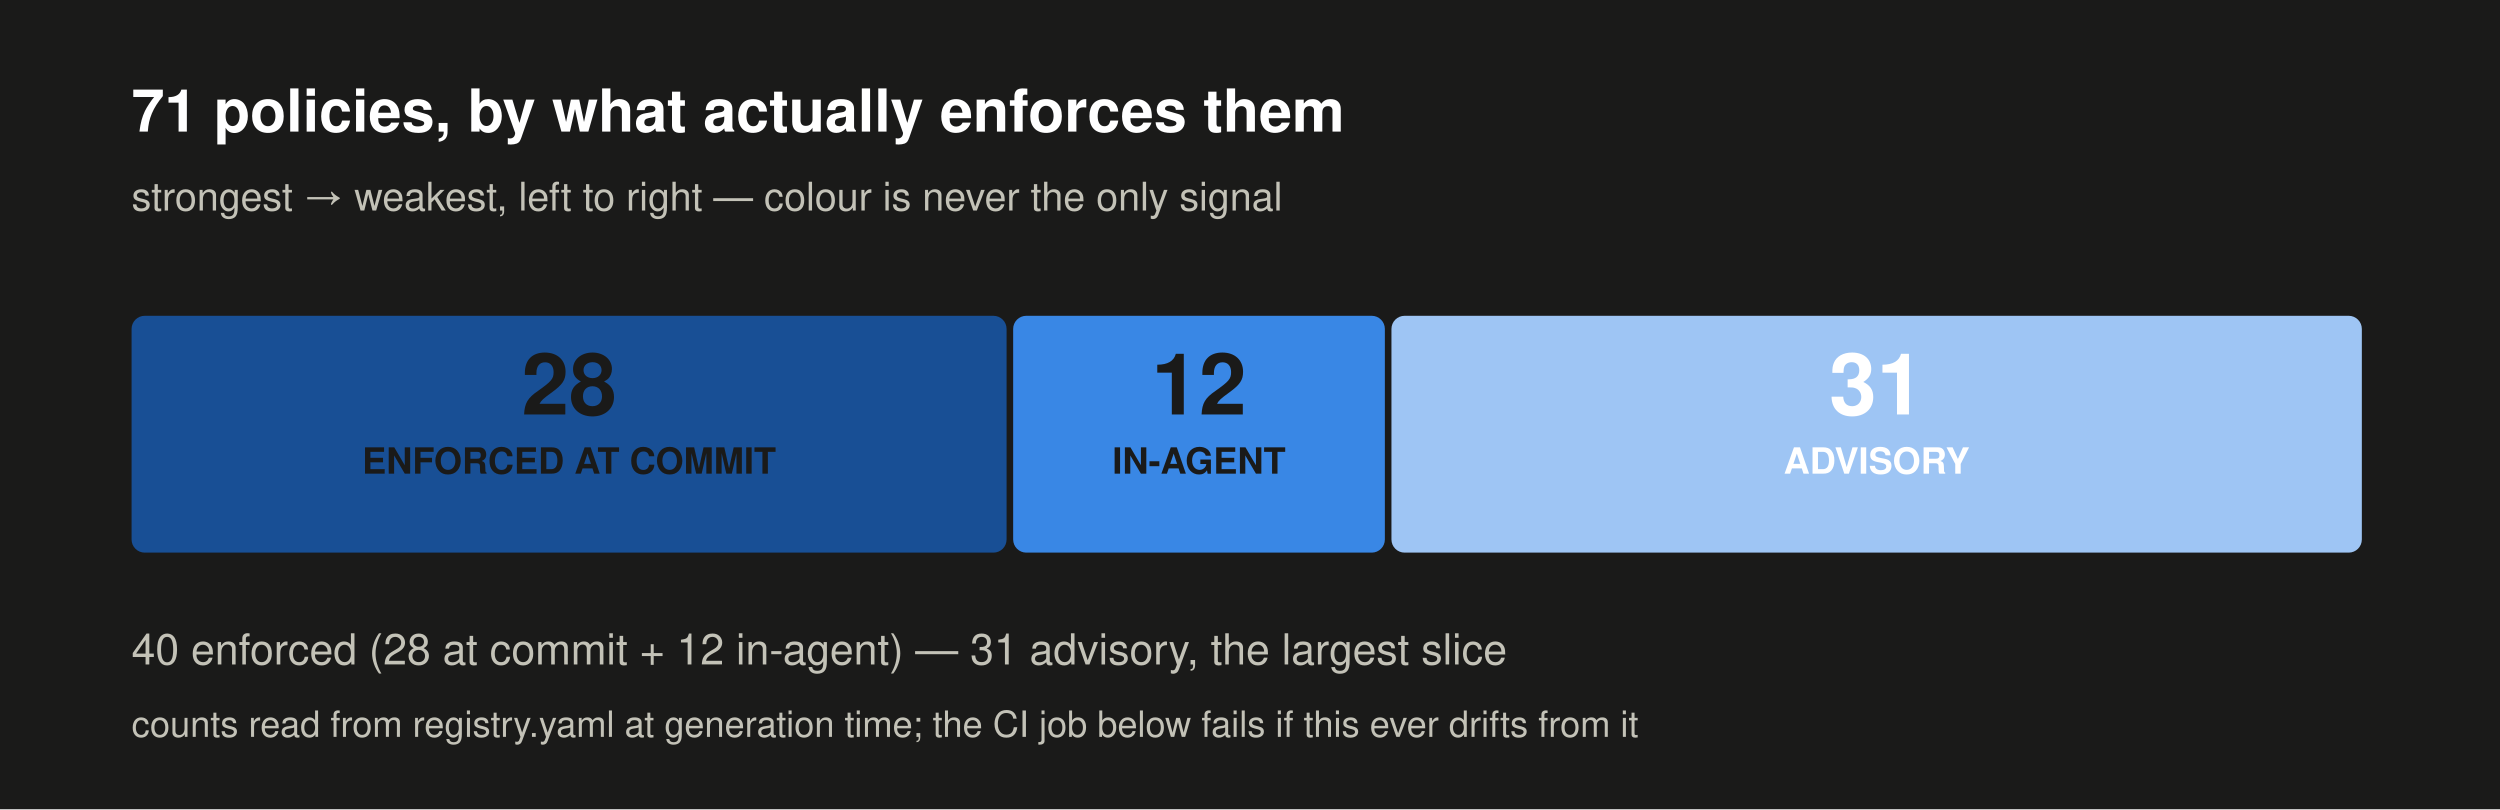
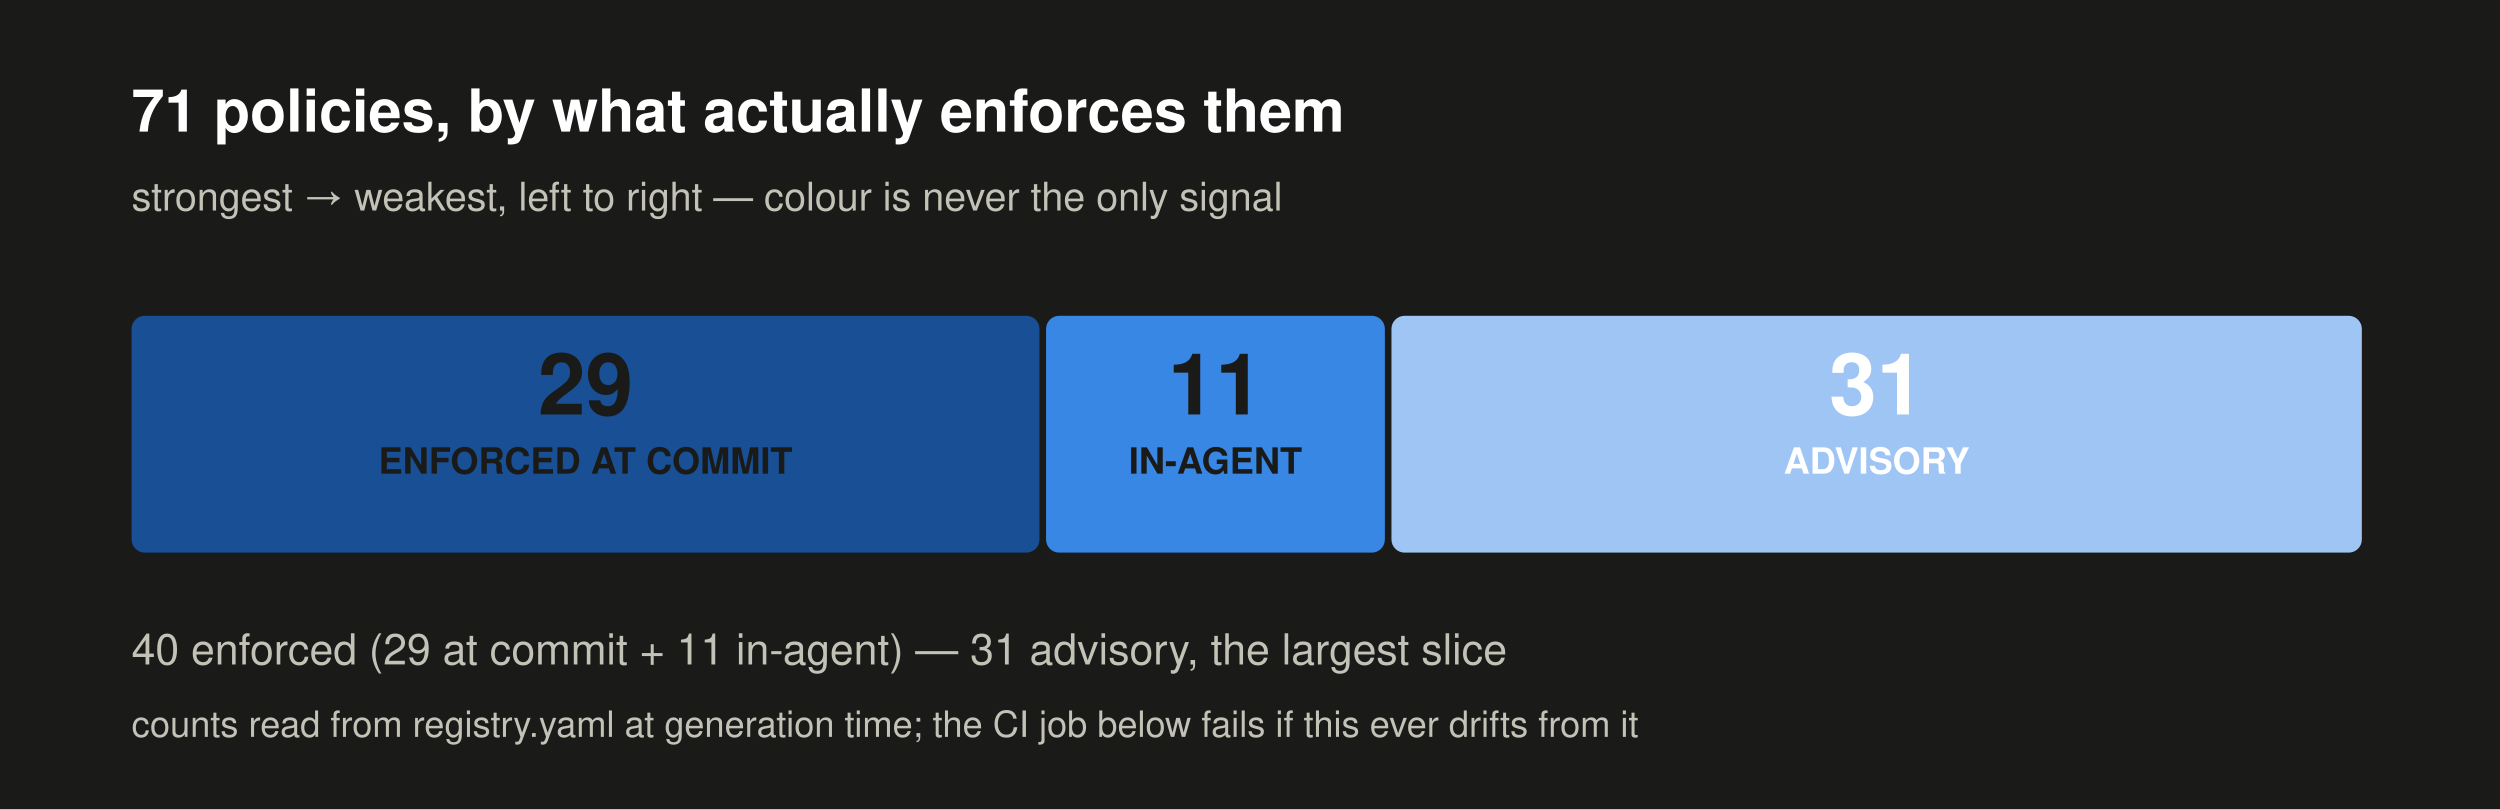
<svg xmlns="http://www.w3.org/2000/svg" width="760" height="246" viewBox="0 0 760 246" role="img" aria-labelledby="t d">
  <rect width="760" height="246" fill="#1a1a19" />
  <text x="40" y="40" font-family="-apple-system, BlinkMacSystemFont, 'Segoe UI', Helvetica, Arial, sans-serif" font-size="18" font-weight="600" fill="#ffffff" text-anchor="start">71 policies, by what actually enforces them</text>
  <text x="40" y="64" font-family="-apple-system, BlinkMacSystemFont, 'Segoe UI', Helvetica, Arial, sans-serif" font-size="12" font-weight="400" fill="#c3c2b7" text-anchor="start">strongest → weakest, left to right — colour is never the only signal</text>
-   <rect x="40" y="96" width="266" height="72" rx="4" fill="#184f95" />
-   <text x="173" y="126" font-family="-apple-system, BlinkMacSystemFont, 'Segoe UI', Helvetica, Arial, sans-serif" font-size="26" font-weight="700" fill="#1a1a19" text-anchor="middle">28</text>
-   <text x="173" y="144" font-family="-apple-system, BlinkMacSystemFont, 'Segoe UI', Helvetica, Arial, sans-serif" font-size="11" font-weight="600" fill="#1a1a19" text-anchor="middle">ENFORCED AT COMMIT</text>
-   <rect x="308" y="96" width="113" height="72" rx="4" fill="#3987e5" />
-   <text x="364.5" y="126" font-family="-apple-system, BlinkMacSystemFont, 'Segoe UI', Helvetica, Arial, sans-serif" font-size="26" font-weight="700" fill="#1a1a19" text-anchor="middle">12</text>
-   <text x="364.5" y="144" font-family="-apple-system, BlinkMacSystemFont, 'Segoe UI', Helvetica, Arial, sans-serif" font-size="11" font-weight="600" fill="#1a1a19" text-anchor="middle">IN-AGENT</text>
+   <rect x="40" y="96" width="276" height="72" rx="4" fill="#184f95" />
+   <text x="178" y="126" font-family="-apple-system, BlinkMacSystemFont, 'Segoe UI', Helvetica, Arial, sans-serif" font-size="26" font-weight="700" fill="#1a1a19" text-anchor="middle">29</text>
+   <text x="178" y="144" font-family="-apple-system, BlinkMacSystemFont, 'Segoe UI', Helvetica, Arial, sans-serif" font-size="11" font-weight="600" fill="#1a1a19" text-anchor="middle">ENFORCED AT COMMIT</text>
+   <rect x="318" y="96" width="103" height="72" rx="4" fill="#3987e5" />
+   <text x="369.5" y="126" font-family="-apple-system, BlinkMacSystemFont, 'Segoe UI', Helvetica, Arial, sans-serif" font-size="26" font-weight="700" fill="#1a1a19" text-anchor="middle">11</text>
+   <text x="369.5" y="144" font-family="-apple-system, BlinkMacSystemFont, 'Segoe UI', Helvetica, Arial, sans-serif" font-size="11" font-weight="600" fill="#1a1a19" text-anchor="middle">IN-AGENT</text>
  <rect x="423" y="96" width="295" height="72" rx="4" fill="#9ec5f4" />
  <text x="570.5" y="126" font-family="-apple-system, BlinkMacSystemFont, 'Segoe UI', Helvetica, Arial, sans-serif" font-size="26" font-weight="700" fill="#ffffff" text-anchor="middle">31</text>
  <text x="570.5" y="144" font-family="-apple-system, BlinkMacSystemFont, 'Segoe UI', Helvetica, Arial, sans-serif" font-size="11" font-weight="600" fill="#ffffff" text-anchor="middle">ADVISORY</text>
-   <text x="40" y="202" font-family="-apple-system, BlinkMacSystemFont, 'Segoe UI', Helvetica, Arial, sans-serif" font-size="13" font-weight="400" fill="#c3c2b7" text-anchor="start">40 enforced (28 at commit + 12 in-agent) — 31 advisory, the largest slice</text>
+   <text x="40" y="202" font-family="-apple-system, BlinkMacSystemFont, 'Segoe UI', Helvetica, Arial, sans-serif" font-size="13" font-weight="400" fill="#c3c2b7" text-anchor="start">40 enforced (29 at commit + 11 in-agent) — 31 advisory, the largest slice</text>
  <text x="40" y="224" font-family="-apple-system, BlinkMacSystemFont, 'Segoe UI', Helvetica, Arial, sans-serif" font-size="11" font-weight="400" fill="#c3c2b7" text-anchor="start">counts read from registry.yaml at generation time; the CI job below fails if this ever drifts from it</text>
</svg>
